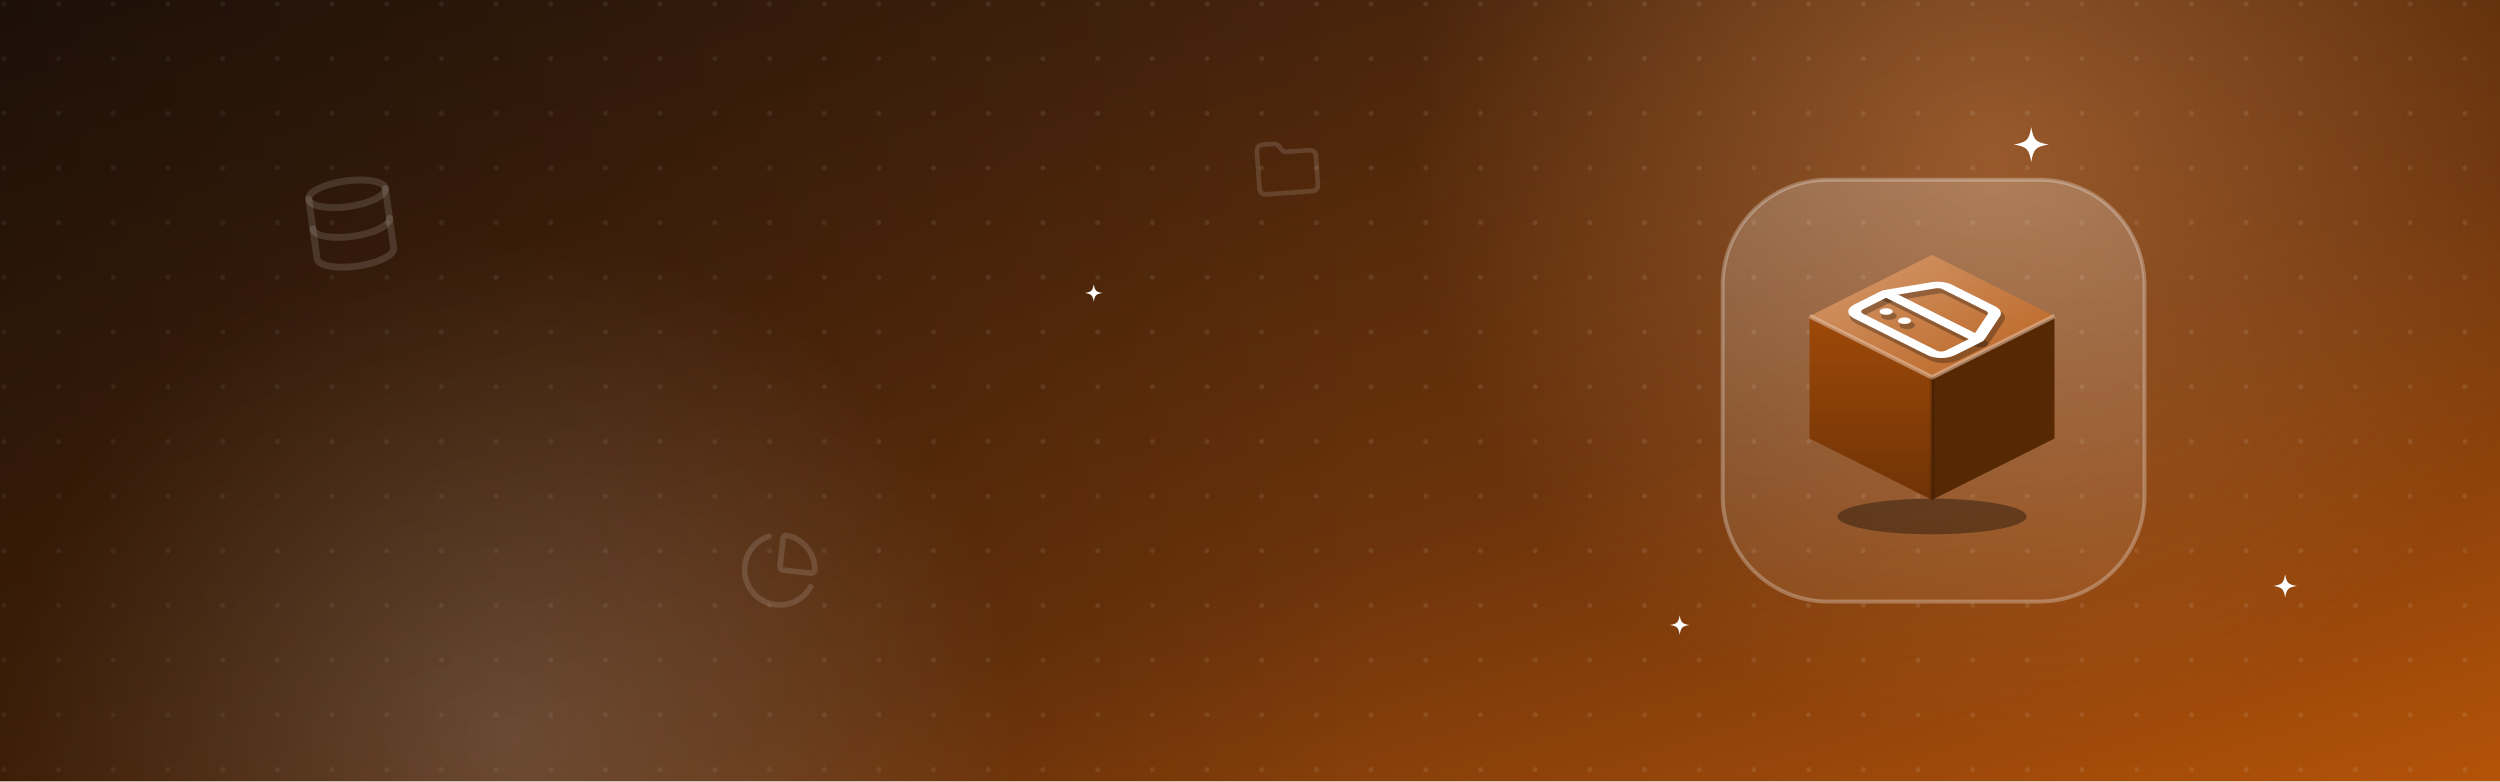
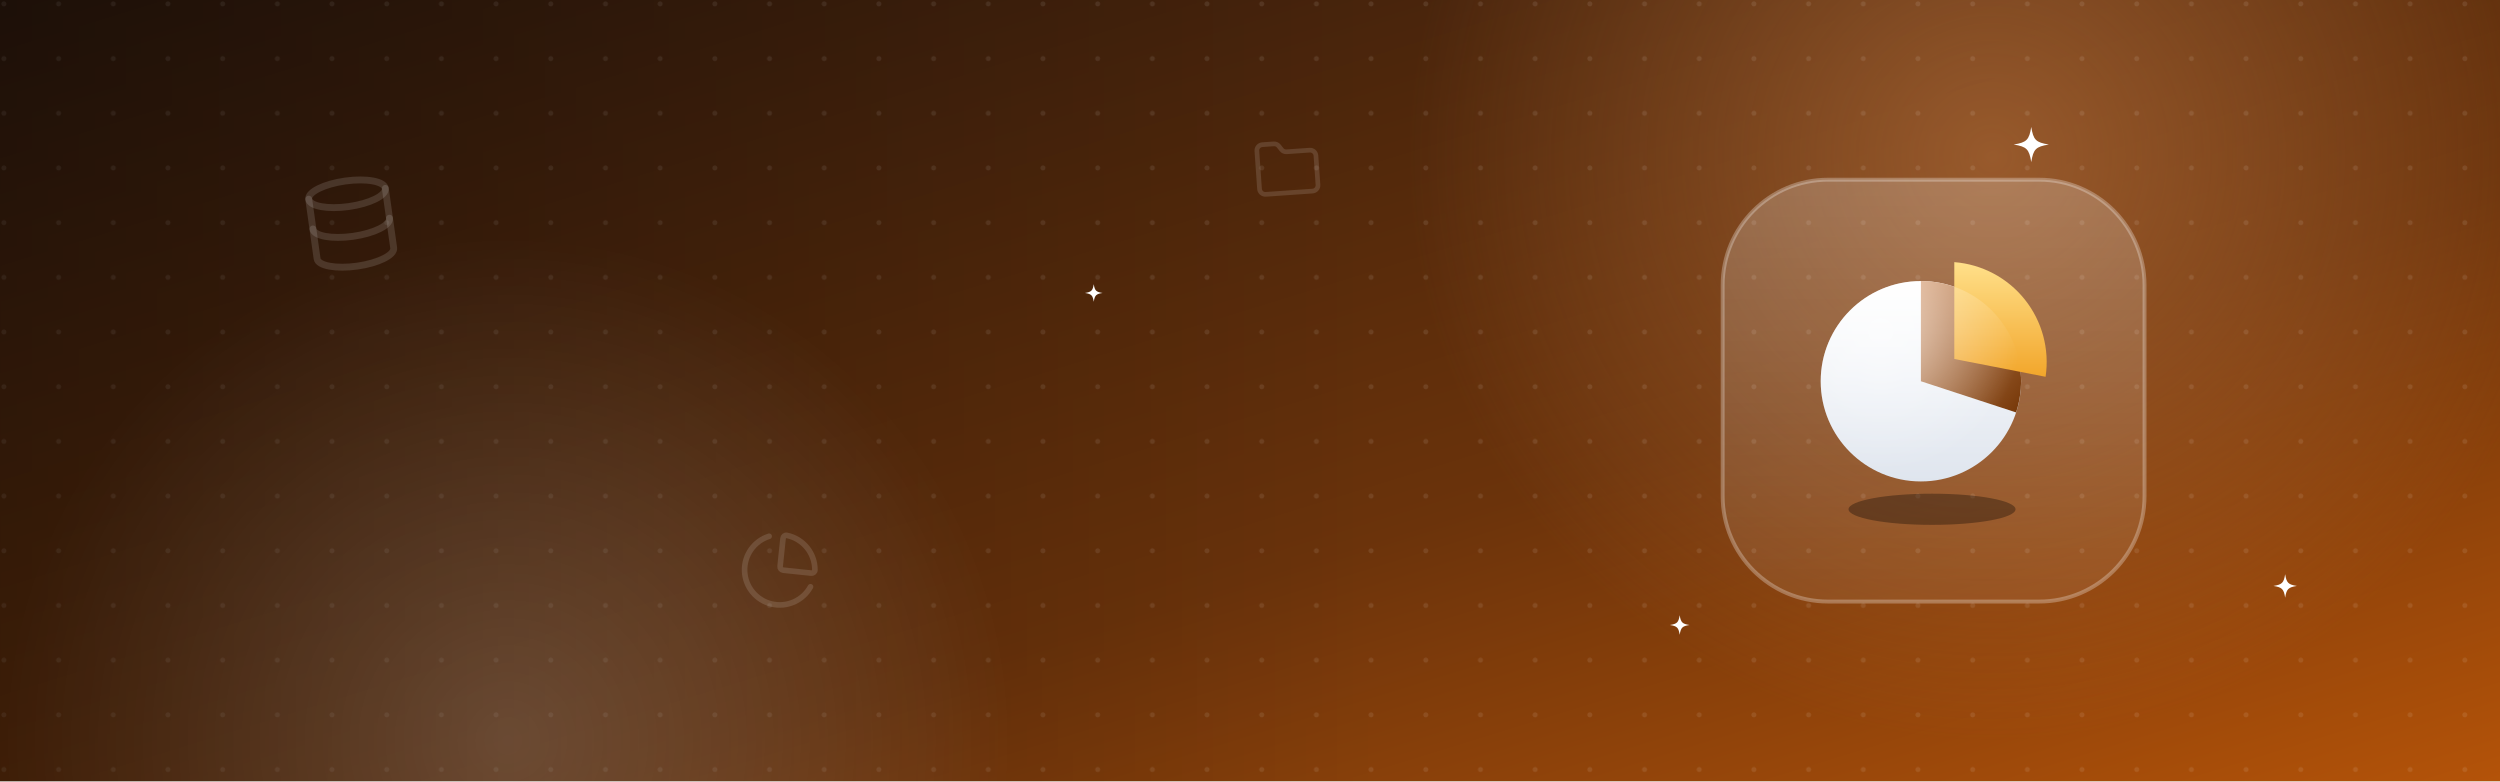
<svg xmlns="http://www.w3.org/2000/svg" viewBox="0 0 1280 400" role="img" aria-hidden="true">
  <defs>
    <linearGradient id="bg" x1="0" y1="0" x2="1" y2="1">
      <stop offset="0" stop-color="#2c180c" />
      <stop offset=".62" stop-color="#6b330b" />
      <stop offset="1" stop-color="#b45309" />
    </linearGradient>
    <radialGradient id="o1">
      <stop offset="0" stop-color="#c77e47" stop-opacity=".55" />
      <stop offset="1" stop-color="#c77e47" stop-opacity="0" />
    </radialGradient>
    <radialGradient id="o2">
      <stop offset="0" stop-color="#ffffff" stop-opacity=".22" />
      <stop offset="1" stop-color="#ffffff" stop-opacity="0" />
    </radialGradient>
    <pattern id="dots" width="28" height="28" patternUnits="userSpaceOnUse">
      <circle cx="2" cy="2" r="1.3" fill="#ffffff" fill-opacity=".09" />
    </pattern>
    <linearGradient id="glass" x1="0" y1="0" x2="0" y2="1">
      <stop offset="0" stop-color="#ffffff" stop-opacity=".22" />
      <stop offset="1" stop-color="#ffffff" stop-opacity=".06" />
    </linearGradient>
    <linearGradient id="fade" x1="0" y1="0" x2="1" y2="0">
      <stop offset="0" stop-color="#000" stop-opacity=".35" />
      <stop offset=".55" stop-color="#000" stop-opacity="0" />
    </linearGradient>
-     <linearGradient id="bbt" x1="0" y1="0" x2="1" y2="1">
-       <stop offset="0" stop-color="#d49b70" />
-       <stop offset="1" stop-color="#ba611d" />
+     <linearGradient id="bbm" x1="0" y1="0" x2="1" y2="1">
+       <stop offset="0" stop-color="#d6a078" />
+       <stop offset="1" stop-color="#753606" />
    </linearGradient>
-     <linearGradient id="bbl" x1="0" y1="0" x2="0" y2="1">
-       <stop offset="0" stop-color="#9e4908" />
-       <stop offset="1" stop-color="#703306" />
+     <linearGradient id="bbv" x1="0" y1="0" x2="0" y2="1">
+       <stop offset="0" stop-color="#d6a078" />
+       <stop offset="1" stop-color="#b45309" />
    </linearGradient>
-     <linearGradient id="bbsh" x1="0" y1="0" x2="1" y2="0">
+     <linearGradient id="bbw" x1="0" y1="0" x2="0" y2="1">
+       <stop offset="0" stop-color="#ffffff" />
+       <stop offset="1" stop-color="#dfe5ee" />
+     </linearGradient>
+     <linearGradient id="bbg" x1="0" y1="0" x2="0" y2="1">
+       <stop offset="0" stop-color="#ffe08a" />
+       <stop offset="1" stop-color="#f2a62b" />
+     </linearGradient>
+     <radialGradient id="bbh" cx=".3" cy=".25" r=".7">
+       <stop offset="0" stop-color="#fff" stop-opacity=".55" />
+       <stop offset="1" stop-color="#fff" stop-opacity="0" />
+     </radialGradient>
+     <linearGradient id="bbs" x1="0" y1="0" x2="1" y2="0">
      <stop offset="0" stop-color="#fff" stop-opacity="0" />
-       <stop offset=".5" stop-color="#fff" stop-opacity=".55" />
+       <stop offset=".5" stop-color="#fff" stop-opacity=".6" />
      <stop offset="1" stop-color="#fff" stop-opacity="0" />
    </linearGradient>
-     <clipPath id="bbc">
-       <path d="M32 10 L54 21 L32 32 L10 21 Z" />
-     </clipPath>
  </defs>
  <style>.b1,.b2,.f,.s,.k{transform-box:fill-box;transform-origin:50% 50%}
@keyframes b1{to{transform:translate(-90px,40px) scale(1.15)}}@keyframes b2{to{transform:translate(70px,-30px) scale(.9)}}
@keyframes f{0%,100%{transform:translateY(0)}50%{transform:translateY(-10px)}}
@keyframes s{0%,100%{opacity:.25;transform:scale(.5) rotate(0)}50%{opacity:.95;transform:scale(1) rotate(45deg)}}
@keyframes k{0%,100%{transform:translateY(0)}50%{transform:translateY(-6px)}}
.b1{animation:b1 16s ease-in-out infinite alternate}.b2{animation:b2 19s ease-in-out infinite alternate}
.f{animation:f 9s ease-in-out infinite}.f1{animation-duration:11s;animation-delay:-3s}.f2{animation-duration:13s;animation-delay:-6s}
.s{animation:s 3.4s ease-in-out infinite}.k{animation:k 6s ease-in-out infinite}
- @media (prefers-reduced-motion:reduce){.b1,.b2,.f,.s,.k{animation:none!important}}.bbbob,.bbshadow{transform-box:fill-box;transform-origin:50% 50%}@keyframes bbb{0%,100%{transform:translateY(0)}50%{transform:translateY(-2.2px)}}@keyframes bbsd{0%,100%{transform:scaleX(1);opacity:.35}50%{transform:scaleX(.86);opacity:.22}}@keyframes bbs{0%,55%{transform:translateX(0)}100%{transform:translateX(78px)}}@keyframes bbg{0%,100%{opacity:.9}50%{opacity:1}}.bbbob{animation:bbb 4.2s ease-in-out infinite}.bbshadow{animation:bbsd 4.2s ease-in-out infinite}.bbshine{animation:bbs 5.5s ease-in-out infinite}.bbglow{animation:bbg 4.2s ease-in-out infinite}</style>
+ @media (prefers-reduced-motion:reduce){.b1,.b2,.f,.s,.k{animation:none!important}}.bbfl,.bbpu,.bbbl,.bbsp,.bbwg,.bbri,.bbsd,.bbpop{transform-box:fill-box;transform-origin:50% 50%}.bbgr{transform-box:fill-box;transform-origin:50% 100%}@keyframes bbfl{0%,100%{transform:translateY(0)}50%{transform:translateY(-2px)}}.bbfl{animation:bbfl 4.2s ease-in-out infinite}@keyframes bbsd{0%,100%{transform:scaleX(1);opacity:.32}50%{transform:scaleX(.85);opacity:.2}}.bbsd{animation:bbsd 4.2s ease-in-out infinite}@keyframes bbpu{0%,100%{opacity:.55}50%{opacity:1}}.bbpu{animation:bbpu 2.4s ease-in-out infinite}@keyframes bbbl{0%,44%,56%,100%{opacity:1}50%{opacity:.15}}.bbbl{animation:bbbl 3s steps(1,end) infinite}@keyframes bbsp{to{transform:rotate(360deg)}}.bbsp{animation:bbsp 14s linear infinite}@keyframes bbwg{0%,100%{transform:rotate(-6deg)}50%{transform:rotate(6deg)}}.bbwg{animation:bbwg 3.4s ease-in-out infinite}@keyframes bbri{0%{transform:translateY(2px);opacity:.7}100%{transform:translateY(-3.5px);opacity:1}}.bbri{animation:bbri 1.6s ease-in-out infinite alternate}@keyframes bbgr{0%,100%{transform:scaleY(.55)}50%{transform:scaleY(1)}}.bbgr{animation:bbgr 2.8s ease-in-out infinite}@keyframes bbpop{0%,100%{transform:scale(.9)}50%{transform:scale(1.08)}}.bbpop{animation:bbpop 2.6s ease-in-out infinite}@keyframes bbsh{0%,60%{transform:translateX(-30px)}100%{transform:translateX(70px)}}.bbsh{animation:bbsh 5s ease-in-out infinite}@keyframes bbdash{to{stroke-dashoffset:-40}}.bbdash{animation:bbdash 2.4s linear infinite}@keyframes bbsw{0%,100%{transform:rotate(-50deg)}50%{transform:rotate(35deg)}}</style>
  <rect width="1280" height="400" fill="url(#bg)" />
  <circle class="b1" cx="1020" cy="80" r="300" fill="url(#o1)" />
  <circle class="b2" cx="260" cy="380" r="260" fill="url(#o2)" />
  <rect width="1280" height="400" fill="url(#dots)" />
  <rect width="1280" height="400" fill="url(#fade)" />
  <g transform="translate(150 92) rotate(-8) scale(2.2)">
    <g class="f f0" fill="none" stroke="#ffffff" stroke-opacity=".13" stroke-width="1.6" stroke-linecap="round" stroke-linejoin="round">
      <ellipse cx="12" cy="5" rx="9" ry="3" />
      <path d="M3 5V19A9 3 0 0 0 21 19V5" />
      <path d="M3 12A9 3 0 0 0 21 12" />
    </g>
  </g>
  <g transform="translate(380 268) rotate(6) scale(1.8)">
    <g class="f f1" fill="none" stroke="#ffffff" stroke-opacity=".13" stroke-width="1.6" stroke-linecap="round" stroke-linejoin="round">
      <path d="M21 12c.552 0 1.005-.449.95-.998a10 10 0 0 0-8.953-8.951c-.55-.055-.998.398-.998.95v8a1 1 0 0 0 1 1z" />
      <path d="M21.21 15.89A10 10 0 1 1 8 2.83" />
    </g>
  </g>
  <g transform="translate(640 70) rotate(-4) scale(1.5)">
    <g class="f f2" fill="none" stroke="#ffffff" stroke-opacity=".13" stroke-width="1.6" stroke-linecap="round" stroke-linejoin="round">
      <path d="M20 20a2 2 0 0 0 2-2V8a2 2 0 0 0-2-2h-7.9a2 2 0 0 1-1.69-.9L9.6 3.9A2 2 0 0 0 7.93 3H4a2 2 0 0 0-2 2v13a2 2 0 0 0 2 2Z" />
    </g>
  </g>
  <g class="k">
    <rect x="882" y="92" width="216" height="216" rx="54" fill="url(#glass)" stroke="#ffffff" stroke-opacity=".28" stroke-width="2" />
-     <g transform="translate(898 102) scale(2.85)">
-       <g class="bbbob">
-         <ellipse cx="32" cy="57" rx="17" ry="3.2" fill="#000" opacity=".35" class="bbshadow" />
-         <path d="M10 21 L32 32 V54 L10 43 Z" fill="url(#bbl)" />
-         <path d="M54 21 L32 32 V54 L54 43 Z" fill="#562804" />
-         <path d="M32 10 L54 21 L32 32 L10 21 Z" fill="url(#bbt)" />
-         <path d="M10 21 L32 32 L54 21" fill="none" stroke="#e5c3a9" stroke-opacity=".55" stroke-width=".8" stroke-linejoin="round" />
-         <path d="M32 32 V54" stroke="#000" stroke-opacity=".18" stroke-width=".8" />
-         <g clip-path="url(#bbc)">
-           <rect class="bbshine" x="-14" y="6" width="14" height="30" fill="url(#bbsh)" transform="skewX(-25)" />
+     <g transform="translate(898 104) scale(2.85)">
+       <ellipse class="bbsd" cx="32" cy="55" rx="15" ry="2.8" fill="#000" opacity=".32" />
+       <g class="bbfl">
+         <circle cx="30" cy="32" r="18" fill="url(#bbw)" />
+         <path d="M30 32V14a18 18 0 0 1 17.1 23.6z" fill="url(#bbm)" />
+         <g class="bbpop" style="transform-origin:34px 30px;transform-box:view-box">
+           <path d="M34 30V12.6a18 18 0 0 1 16.4 20.6z" fill="url(#bbg)" transform="translate(2 -2)" />
        </g>
-         <g transform="translate(.5 .8)">
-           <g transform="matrix(0.825 0.4125 -0.825 0.4125 32 11.100)" fill="none" stroke="#000" stroke-opacity=".28" stroke-width="2.4" stroke-linecap="round" stroke-linejoin="round">
-             <path d="M10 16h.01" />
-             <path d="M2.212 11.577a2 2 0 0 0-.212.896V18a2 2 0 0 0 2 2h16a2 2 0 0 0 2-2v-5.527a2 2 0 0 0-.212-.896L18.55 5.11A2 2 0 0 0 16.76 4H7.24a2 2 0 0 0-1.79 1.11z" />
-             <path d="M21.946 12.013H2.054" />
-             <path d="M6 16h.01" />
-           </g>
-         </g>
-         <g class="bbglow" transform="matrix(0.825 0.4125 -0.825 0.4125 32 11.100)" fill="none" stroke="#fff" stroke-width="2" stroke-linecap="round" stroke-linejoin="round">
-           <path d="M10 16h.01" />
-           <path d="M2.212 11.577a2 2 0 0 0-.212.896V18a2 2 0 0 0 2 2h16a2 2 0 0 0 2-2v-5.527a2 2 0 0 0-.212-.896L18.55 5.11A2 2 0 0 0 16.76 4H7.24a2 2 0 0 0-1.79 1.11z" />
-           <path d="M21.946 12.013H2.054" />
-           <path d="M6 16h.01" />
-         </g>
+         <circle cx="30" cy="32" r="18" fill="url(#bbh)" />
      </g>
    </g>
  </g>
  <g transform="translate(1040 74) scale(0.9)">
    <path class="s" style="animation-delay:0s" d="M0 -10 C1.2 -2.6 2.6 -1.2 10 0 C2.6 1.2 1.2 2.6 0 10 C-1.2 2.6 -2.6 1.2 -10 0 C-2.6 -1.2 -1.2 -2.6 0 -10Z" fill="#ffffff" />
  </g>
  <g transform="translate(1170 300) scale(0.6)">
    <path class="s" style="animation-delay:1.1s" d="M0 -10 C1.2 -2.6 2.6 -1.2 10 0 C2.6 1.2 1.2 2.6 0 10 C-1.2 2.6 -2.6 1.2 -10 0 C-2.6 -1.2 -1.2 -2.6 0 -10Z" fill="#ffffff" />
  </g>
  <g transform="translate(860 320) scale(0.5)">
    <path class="s" style="animation-delay:2.2s" d="M0 -10 C1.2 -2.6 2.6 -1.2 10 0 C2.6 1.2 1.2 2.6 0 10 C-1.2 2.6 -2.6 1.2 -10 0 C-2.6 -1.2 -1.2 -2.6 0 -10Z" fill="#ffffff" />
  </g>
  <g transform="translate(560 150) scale(0.45)">
    <path class="s" style="animation-delay:0.6s" d="M0 -10 C1.2 -2.6 2.6 -1.2 10 0 C2.6 1.2 1.2 2.6 0 10 C-1.2 2.6 -2.6 1.2 -10 0 C-2.6 -1.2 -1.2 -2.6 0 -10Z" fill="#ffffff" />
  </g>
</svg>
